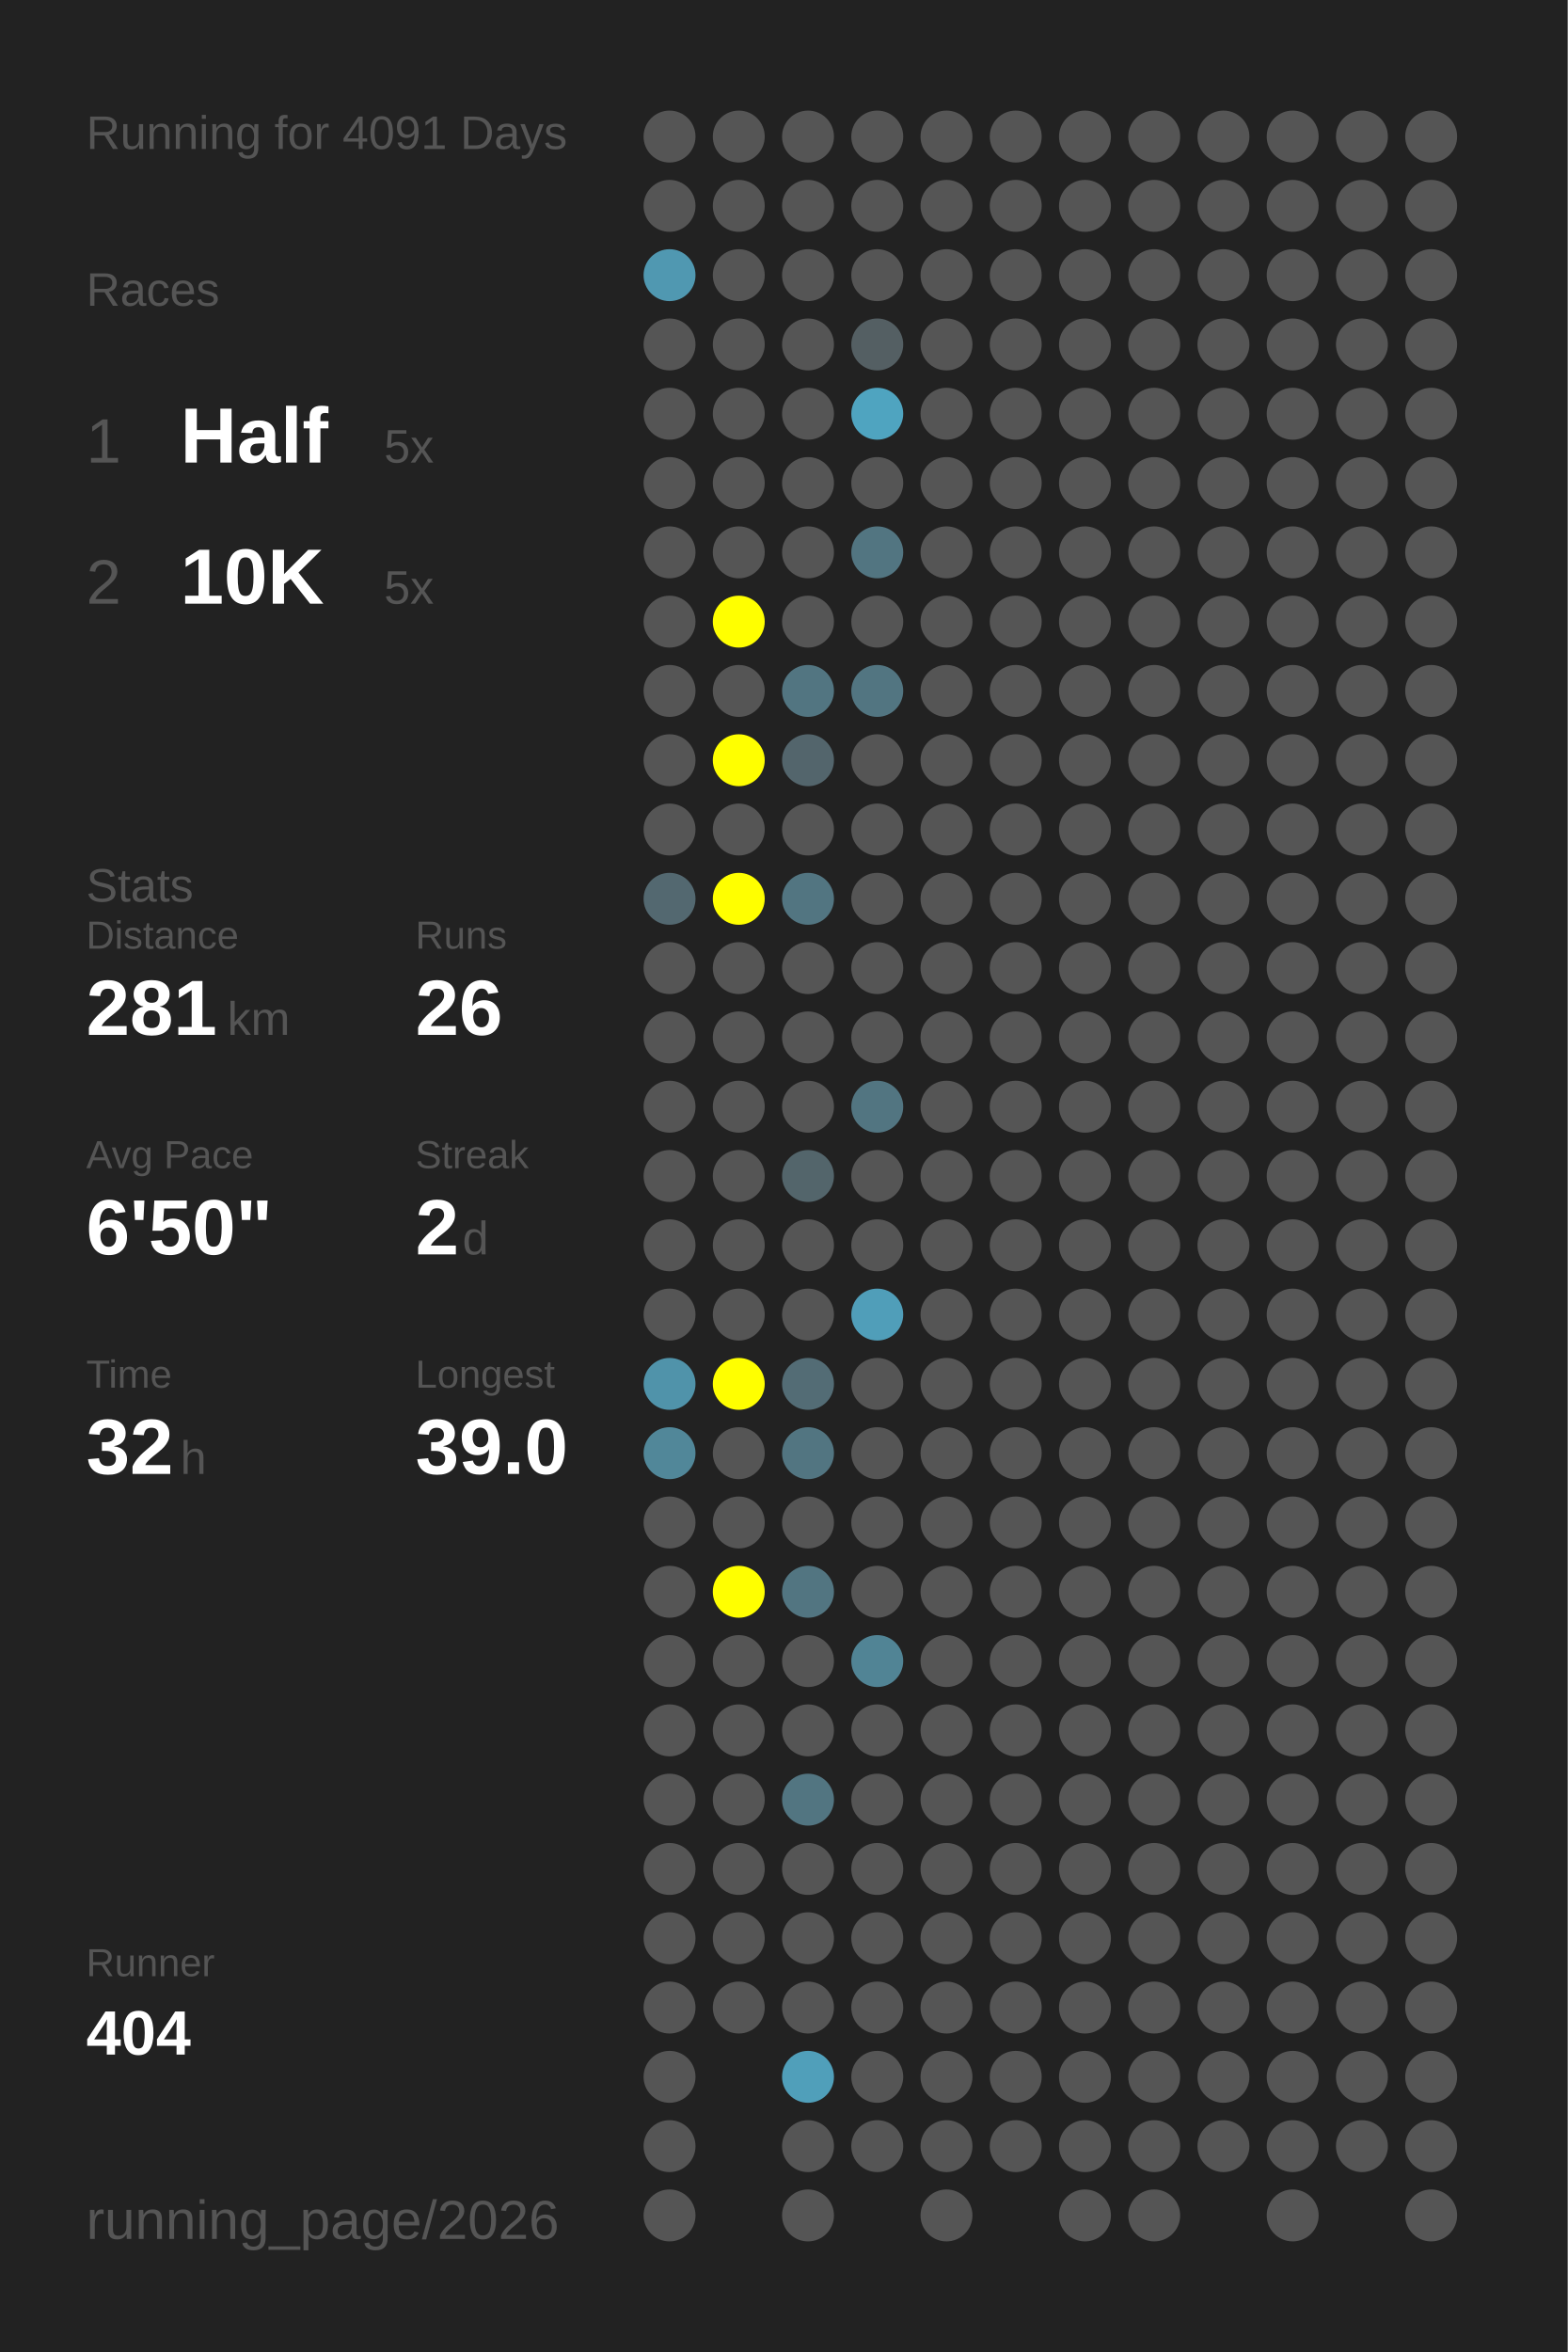
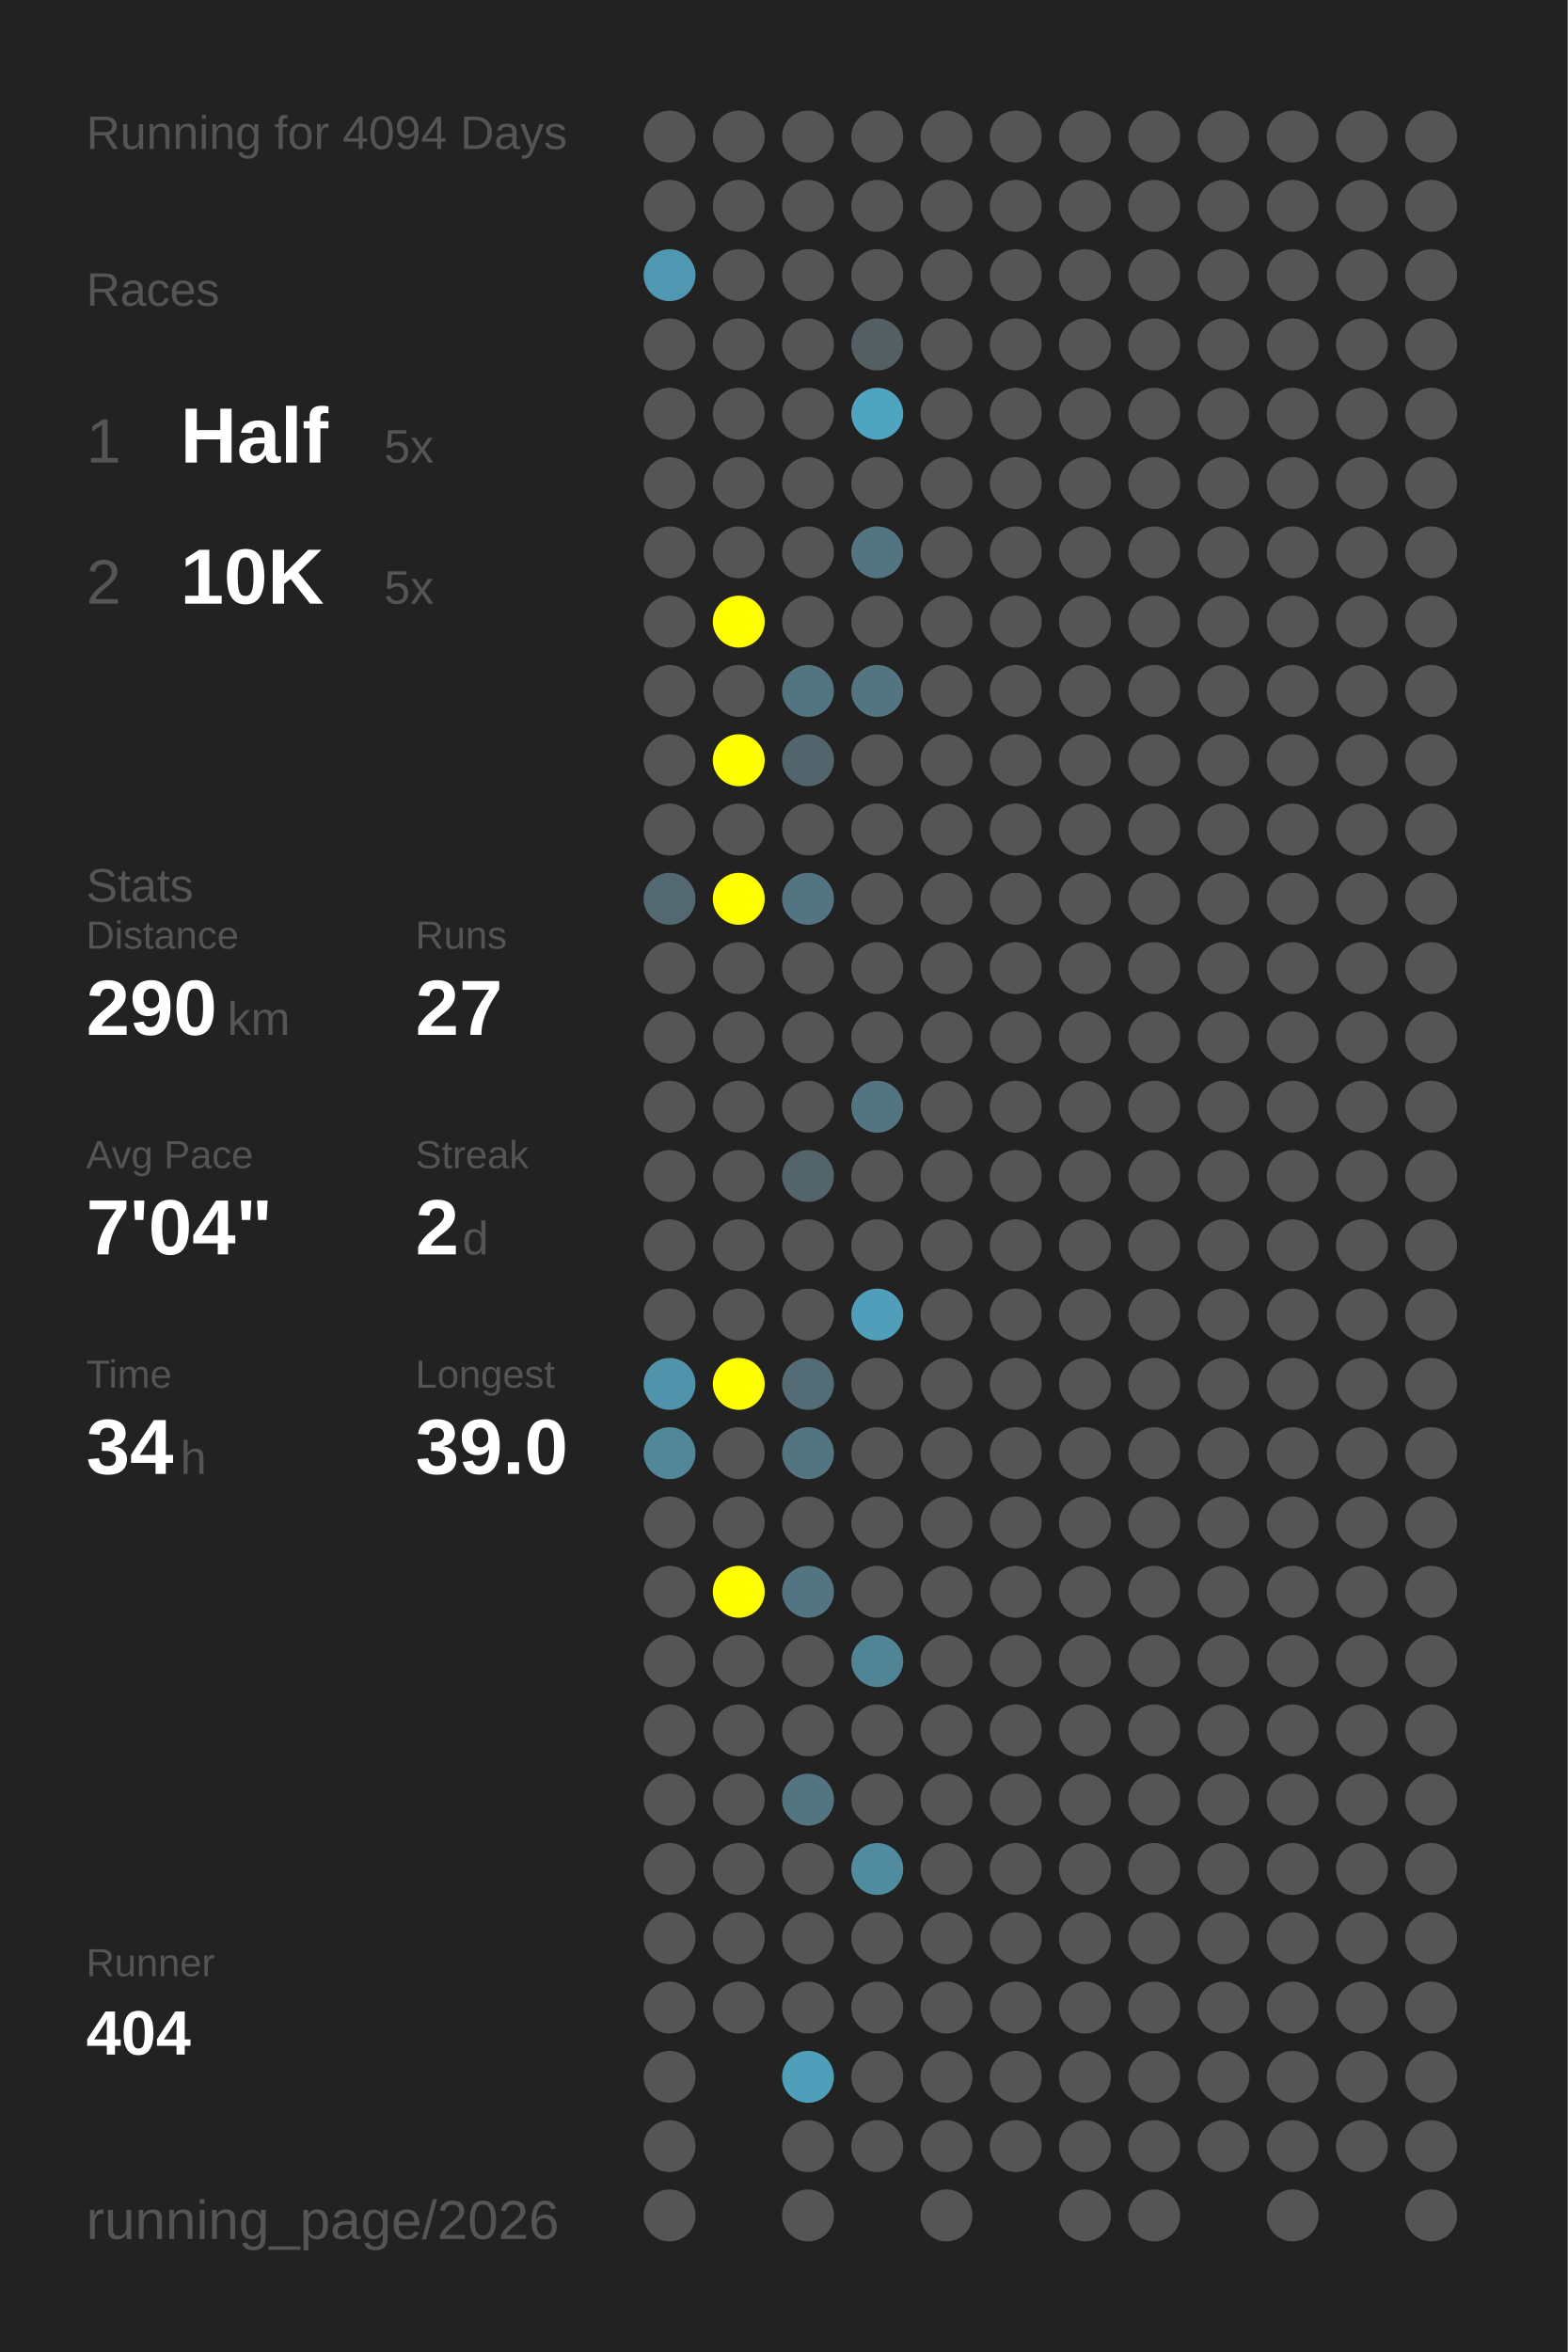
<svg xmlns="http://www.w3.org/2000/svg" baseProfile="full" height="300mm" version="1.1" viewBox="0,0,200,300" width="200mm">
  <defs />
  <rect fill="#222222" height="300" width="200" x="0" y="0" />
-   <text fill="#555555" style="font-size:6px; font-family:Arial;" x="11" y="19">Running for 4091 Days</text>
+   <text fill="#555555" style="font-size:6px; font-family:Arial;" x="11" y="19">Running for 4094 Days</text>
  <text fill="#555555" style="font-size:6px; font-family:Arial;" x="11" y="39">Races</text>
  <text fill="#555555" style="font-size:8px; font-family:Arial;" x="11" y="59">1</text>
  <text fill="#FFFFFF" style="font-size:10px; font-family:Arial; font-weight:bold;" x="23" y="59">Half</text>
  <text fill="#555555" style="font-size:6px; font-family:Arial;" x="49" y="59">5x</text>
  <text fill="#555555" style="font-size:8px; font-family:Arial;" x="11" y="77">2</text>
  <text fill="#FFFFFF" style="font-size:10px; font-family:Arial; font-weight:bold;" x="23" y="77">10K</text>
  <text fill="#555555" style="font-size:6px; font-family:Arial;" x="49" y="77">5x</text>
  <text fill="#555555" style="font-size:6px; font-family:Arial;" x="11" y="115">Stats</text>
  <text fill="#555555" style="font-size:5px; font-family:Arial;" x="11" y="121">Distance</text>
-   <text fill="#FFFFFF" style="font-size:10px; font-family:Arial; font-weight:bold;" x="11" y="132">281</text>
+   <text fill="#FFFFFF" style="font-size:10px; font-family:Arial; font-weight:bold;" x="11" y="132">290</text>
  <text fill="#555555" style="font-size:6px; font-family:Arial;" x="29" y="132">km</text>
  <text fill="#555555" style="font-size:5px; font-family:Arial;" x="53" y="121">Runs</text>
-   <text fill="#FFFFFF" style="font-size:10px; font-family:Arial; font-weight:bold;" x="53" y="132">26</text>
+   <text fill="#FFFFFF" style="font-size:10px; font-family:Arial; font-weight:bold;" x="53" y="132">27</text>
  <text fill="#555555" style="font-size:5px; font-family:Arial;" x="11" y="149">Avg Pace</text>
-   <text fill="#FFFFFF" style="font-size:10px; font-family:Arial; font-weight:bold;" x="11" y="160">6'50"</text>
+   <text fill="#FFFFFF" style="font-size:10px; font-family:Arial; font-weight:bold;" x="11" y="160">7'04"</text>
  <text fill="#555555" style="font-size:5px; font-family:Arial;" x="53" y="149">Streak</text>
  <text fill="#FFFFFF" style="font-size:10px; font-family:Arial; font-weight:bold;" x="53" y="160">2</text>
  <text fill="#555555" style="font-size:6px; font-family:Arial;" x="59" y="160">d</text>
  <text fill="#555555" style="font-size:5px; font-family:Arial;" x="11" y="177">Time</text>
-   <text fill="#FFFFFF" style="font-size:10px; font-family:Arial; font-weight:bold;" x="11" y="188">32</text>
+   <text fill="#FFFFFF" style="font-size:10px; font-family:Arial; font-weight:bold;" x="11" y="188">34</text>
  <text fill="#555555" style="font-size:6px; font-family:Arial;" x="23" y="188">h</text>
  <text fill="#555555" style="font-size:5px; font-family:Arial;" x="53" y="177">Longest</text>
  <text fill="#FFFFFF" style="font-size:10px; font-family:Arial; font-weight:bold;" x="53" y="188">39.0</text>
  <text fill="#555555" style="font-size:5px; font-family:Arial;" x="11" y="252.065">Runner</text>
  <text fill="#FFFFFF" style="font-size:8px; font-family:Arial; font-weight:bold;" x="11" y="262.065">404</text>
  <text fill="#555555" style="font-size:7px; font-family:Arial;" x="11" y="285.581">running_page/2026</text>
  <circle cx="85.417" cy="17.419" fill="#555555" r="3.312" />
  <circle cx="85.417" cy="26.258" fill="#555555" r="3.312" />
  <circle cx="85.417" cy="35.097" fill="#5098b1" r="3.312" />
  <circle cx="85.417" cy="43.935" fill="#555555" r="3.312" />
  <circle cx="85.417" cy="52.774" fill="#555555" r="3.312" />
  <circle cx="85.417" cy="61.613" fill="#555555" r="3.312" />
  <circle cx="85.417" cy="70.452" fill="#555555" r="3.312" />
  <circle cx="85.417" cy="79.29" fill="#555555" r="3.312" />
  <circle cx="85.417" cy="88.129" fill="#555555" r="3.312" />
  <circle cx="85.417" cy="96.968" fill="#555555" r="3.312" />
  <circle cx="85.417" cy="105.806" fill="#555555" r="3.312" />
  <circle cx="85.417" cy="114.645" fill="#536870" r="3.312" />
  <circle cx="85.417" cy="123.484" fill="#555555" r="3.312" />
  <circle cx="85.417" cy="132.323" fill="#555555" r="3.312" />
  <circle cx="85.417" cy="141.161" fill="#555555" r="3.312" />
  <circle cx="85.417" cy="150" fill="#555555" r="3.312" />
  <circle cx="85.417" cy="158.839" fill="#555555" r="3.312" />
  <circle cx="85.417" cy="167.677" fill="#555555" r="3.312" />
  <circle cx="85.417" cy="176.516" fill="#5093aa" r="3.312" />
  <circle cx="85.417" cy="185.355" fill="#518799" r="3.312" />
  <circle cx="85.417" cy="194.194" fill="#555555" r="3.312" />
  <circle cx="85.417" cy="203.032" fill="#555555" r="3.312" />
  <circle cx="85.417" cy="211.871" fill="#555555" r="3.312" />
  <circle cx="85.417" cy="220.71" fill="#555555" r="3.312" />
  <circle cx="85.417" cy="229.548" fill="#555555" r="3.312" />
  <circle cx="85.417" cy="238.387" fill="#555555" r="3.312" />
  <circle cx="85.417" cy="247.226" fill="#555555" r="3.312" />
  <circle cx="85.417" cy="256.065" fill="#555555" r="3.312" />
  <circle cx="85.417" cy="264.903" fill="#555555" r="3.312" />
  <circle cx="85.417" cy="273.742" fill="#555555" r="3.312" />
  <circle cx="85.417" cy="282.581" fill="#555555" r="3.312" />
  <circle cx="94.25" cy="17.419" fill="#555555" r="3.312" />
  <circle cx="94.25" cy="26.258" fill="#555555" r="3.312" />
  <circle cx="94.25" cy="35.097" fill="#555555" r="3.312" />
  <circle cx="94.25" cy="43.935" fill="#555555" r="3.312" />
  <circle cx="94.25" cy="52.774" fill="#555555" r="3.312" />
  <circle cx="94.25" cy="61.613" fill="#555555" r="3.312" />
  <circle cx="94.25" cy="70.452" fill="#555555" r="3.312" />
  <circle cx="94.25" cy="79.29" fill="#FFFF00" r="3.312" />
  <circle cx="94.25" cy="88.129" fill="#555555" r="3.312" />
  <circle cx="94.25" cy="96.968" fill="#FFFF00" r="3.312" />
  <circle cx="94.25" cy="105.806" fill="#555555" r="3.312" />
  <circle cx="94.25" cy="114.645" fill="#FFFF00" r="3.312" />
  <circle cx="94.25" cy="123.484" fill="#555555" r="3.312" />
  <circle cx="94.25" cy="132.323" fill="#555555" r="3.312" />
  <circle cx="94.25" cy="141.161" fill="#555555" r="3.312" />
  <circle cx="94.25" cy="150" fill="#555555" r="3.312" />
  <circle cx="94.25" cy="158.839" fill="#555555" r="3.312" />
  <circle cx="94.25" cy="167.677" fill="#555555" r="3.312" />
  <circle cx="94.25" cy="176.516" fill="#FFFF00" r="3.312" />
  <circle cx="94.25" cy="185.355" fill="#555555" r="3.312" />
  <circle cx="94.25" cy="194.194" fill="#555555" r="3.312" />
  <circle cx="94.25" cy="203.032" fill="#FFFF00" r="3.312" />
  <circle cx="94.25" cy="211.871" fill="#555555" r="3.312" />
  <circle cx="94.25" cy="220.71" fill="#555555" r="3.312" />
  <circle cx="94.25" cy="229.548" fill="#555555" r="3.312" />
  <circle cx="94.25" cy="238.387" fill="#555555" r="3.312" />
  <circle cx="94.25" cy="247.226" fill="#555555" r="3.312" />
  <circle cx="94.25" cy="256.065" fill="#555555" r="3.312" />
  <circle cx="103.083" cy="17.419" fill="#555555" r="3.312" />
  <circle cx="103.083" cy="26.258" fill="#555555" r="3.312" />
  <circle cx="103.083" cy="35.097" fill="#555555" r="3.312" />
  <circle cx="103.083" cy="43.935" fill="#555555" r="3.312" />
  <circle cx="103.083" cy="52.774" fill="#555555" r="3.312" />
  <circle cx="103.083" cy="61.613" fill="#555555" r="3.312" />
  <circle cx="103.083" cy="70.452" fill="#555555" r="3.312" />
  <circle cx="103.083" cy="79.29" fill="#555555" r="3.312" />
  <circle cx="103.083" cy="88.129" fill="#527581" r="3.312" />
  <circle cx="103.083" cy="96.968" fill="#53656c" r="3.312" />
  <circle cx="103.083" cy="105.806" fill="#555555" r="3.312" />
  <circle cx="103.083" cy="114.645" fill="#527581" r="3.312" />
  <circle cx="103.083" cy="123.484" fill="#555555" r="3.312" />
  <circle cx="103.083" cy="132.323" fill="#555555" r="3.312" />
  <circle cx="103.083" cy="141.161" fill="#555555" r="3.312" />
  <circle cx="103.083" cy="150" fill="#53656b" r="3.312" />
  <circle cx="103.083" cy="158.839" fill="#555555" r="3.312" />
  <circle cx="103.083" cy="167.677" fill="#555555" r="3.312" />
  <circle cx="103.083" cy="176.516" fill="#536c75" r="3.312" />
  <circle cx="103.083" cy="185.355" fill="#527581" r="3.312" />
  <circle cx="103.083" cy="194.194" fill="#555555" r="3.312" />
  <circle cx="103.083" cy="203.032" fill="#527581" r="3.312" />
  <circle cx="103.083" cy="211.871" fill="#555555" r="3.312" />
  <circle cx="103.083" cy="220.71" fill="#555555" r="3.312" />
  <circle cx="103.083" cy="229.548" fill="#527581" r="3.312" />
  <circle cx="103.083" cy="238.387" fill="#555555" r="3.312" />
  <circle cx="103.083" cy="247.226" fill="#555555" r="3.312" />
  <circle cx="103.083" cy="256.065" fill="#555555" r="3.312" />
  <circle cx="103.083" cy="264.903" fill="#509fba" r="3.312" />
  <circle cx="103.083" cy="273.742" fill="#555555" r="3.312" />
  <circle cx="103.083" cy="282.581" fill="#555555" r="3.312" />
  <circle cx="111.917" cy="17.419" fill="#555555" r="3.312" />
  <circle cx="111.917" cy="26.258" fill="#555555" r="3.312" />
  <circle cx="111.917" cy="35.097" fill="#555555" r="3.312" />
  <circle cx="111.917" cy="43.935" fill="#545f63" r="3.312" />
  <circle cx="111.917" cy="52.774" fill="#4fa4c0" r="3.312" />
  <circle cx="111.917" cy="61.613" fill="#555555" r="3.312" />
  <circle cx="111.917" cy="70.452" fill="#527581" r="3.312" />
  <circle cx="111.917" cy="79.29" fill="#555555" r="3.312" />
  <circle cx="111.917" cy="88.129" fill="#527581" r="3.312" />
  <circle cx="111.917" cy="96.968" fill="#555555" r="3.312" />
  <circle cx="111.917" cy="105.806" fill="#555555" r="3.312" />
  <circle cx="111.917" cy="114.645" fill="#555555" r="3.312" />
  <circle cx="111.917" cy="123.484" fill="#555555" r="3.312" />
  <circle cx="111.917" cy="132.323" fill="#555555" r="3.312" />
  <circle cx="111.917" cy="141.161" fill="#527581" r="3.312" />
  <circle cx="111.917" cy="150" fill="#555555" r="3.312" />
  <circle cx="111.917" cy="158.839" fill="#555555" r="3.312" />
  <circle cx="111.917" cy="167.677" fill="#509eb9" r="3.312" />
  <circle cx="111.917" cy="176.516" fill="#555555" r="3.312" />
  <circle cx="111.917" cy="185.355" fill="#555555" r="3.312" />
  <circle cx="111.917" cy="194.194" fill="#555555" r="3.312" />
  <circle cx="111.917" cy="203.032" fill="#555555" r="3.312" />
  <circle cx="111.917" cy="211.871" fill="#518495" r="3.312" />
  <circle cx="111.917" cy="220.71" fill="#555555" r="3.312" />
  <circle cx="111.917" cy="229.548" fill="#555555" r="3.312" />
-   <circle cx="111.917" cy="238.387" fill="#555555" r="3.312" />
+   <circle cx="111.917" cy="238.387" fill="#518b9f" r="3.312" />
  <circle cx="111.917" cy="247.226" fill="#555555" r="3.312" />
  <circle cx="111.917" cy="256.065" fill="#555555" r="3.312" />
  <circle cx="111.917" cy="264.903" fill="#555555" r="3.312" />
  <circle cx="111.917" cy="273.742" fill="#555555" r="3.312" />
  <circle cx="120.75" cy="17.419" fill="#555555" r="3.312" />
  <circle cx="120.75" cy="26.258" fill="#555555" r="3.312" />
  <circle cx="120.75" cy="35.097" fill="#555555" r="3.312" />
  <circle cx="120.75" cy="43.935" fill="#555555" r="3.312" />
  <circle cx="120.75" cy="52.774" fill="#555555" r="3.312" />
  <circle cx="120.75" cy="61.613" fill="#555555" r="3.312" />
  <circle cx="120.75" cy="70.452" fill="#555555" r="3.312" />
  <circle cx="120.75" cy="79.29" fill="#555555" r="3.312" />
  <circle cx="120.75" cy="88.129" fill="#555555" r="3.312" />
  <circle cx="120.75" cy="96.968" fill="#555555" r="3.312" />
  <circle cx="120.75" cy="105.806" fill="#555555" r="3.312" />
  <circle cx="120.75" cy="114.645" fill="#555555" r="3.312" />
  <circle cx="120.75" cy="123.484" fill="#555555" r="3.312" />
  <circle cx="120.75" cy="132.323" fill="#555555" r="3.312" />
  <circle cx="120.75" cy="141.161" fill="#555555" r="3.312" />
  <circle cx="120.75" cy="150" fill="#555555" r="3.312" />
  <circle cx="120.75" cy="158.839" fill="#555555" r="3.312" />
  <circle cx="120.75" cy="167.677" fill="#555555" r="3.312" />
  <circle cx="120.75" cy="176.516" fill="#555555" r="3.312" />
  <circle cx="120.75" cy="185.355" fill="#555555" r="3.312" />
  <circle cx="120.75" cy="194.194" fill="#555555" r="3.312" />
  <circle cx="120.75" cy="203.032" fill="#555555" r="3.312" />
  <circle cx="120.75" cy="211.871" fill="#555555" r="3.312" />
  <circle cx="120.75" cy="220.71" fill="#555555" r="3.312" />
  <circle cx="120.75" cy="229.548" fill="#555555" r="3.312" />
  <circle cx="120.75" cy="238.387" fill="#555555" r="3.312" />
  <circle cx="120.75" cy="247.226" fill="#555555" r="3.312" />
  <circle cx="120.75" cy="256.065" fill="#555555" r="3.312" />
  <circle cx="120.75" cy="264.903" fill="#555555" r="3.312" />
  <circle cx="120.75" cy="273.742" fill="#555555" r="3.312" />
  <circle cx="120.75" cy="282.581" fill="#555555" r="3.312" />
  <circle cx="129.583" cy="17.419" fill="#555555" r="3.312" />
  <circle cx="129.583" cy="26.258" fill="#555555" r="3.312" />
  <circle cx="129.583" cy="35.097" fill="#555555" r="3.312" />
  <circle cx="129.583" cy="43.935" fill="#555555" r="3.312" />
  <circle cx="129.583" cy="52.774" fill="#555555" r="3.312" />
  <circle cx="129.583" cy="61.613" fill="#555555" r="3.312" />
  <circle cx="129.583" cy="70.452" fill="#555555" r="3.312" />
  <circle cx="129.583" cy="79.29" fill="#555555" r="3.312" />
  <circle cx="129.583" cy="88.129" fill="#555555" r="3.312" />
  <circle cx="129.583" cy="96.968" fill="#555555" r="3.312" />
  <circle cx="129.583" cy="105.806" fill="#555555" r="3.312" />
  <circle cx="129.583" cy="114.645" fill="#555555" r="3.312" />
  <circle cx="129.583" cy="123.484" fill="#555555" r="3.312" />
  <circle cx="129.583" cy="132.323" fill="#555555" r="3.312" />
  <circle cx="129.583" cy="141.161" fill="#555555" r="3.312" />
  <circle cx="129.583" cy="150" fill="#555555" r="3.312" />
  <circle cx="129.583" cy="158.839" fill="#555555" r="3.312" />
  <circle cx="129.583" cy="167.677" fill="#555555" r="3.312" />
  <circle cx="129.583" cy="176.516" fill="#555555" r="3.312" />
  <circle cx="129.583" cy="185.355" fill="#555555" r="3.312" />
  <circle cx="129.583" cy="194.194" fill="#555555" r="3.312" />
  <circle cx="129.583" cy="203.032" fill="#555555" r="3.312" />
  <circle cx="129.583" cy="211.871" fill="#555555" r="3.312" />
  <circle cx="129.583" cy="220.71" fill="#555555" r="3.312" />
  <circle cx="129.583" cy="229.548" fill="#555555" r="3.312" />
  <circle cx="129.583" cy="238.387" fill="#555555" r="3.312" />
  <circle cx="129.583" cy="247.226" fill="#555555" r="3.312" />
  <circle cx="129.583" cy="256.065" fill="#555555" r="3.312" />
  <circle cx="129.583" cy="264.903" fill="#555555" r="3.312" />
  <circle cx="129.583" cy="273.742" fill="#555555" r="3.312" />
  <circle cx="138.417" cy="17.419" fill="#555555" r="3.312" />
  <circle cx="138.417" cy="26.258" fill="#555555" r="3.312" />
  <circle cx="138.417" cy="35.097" fill="#555555" r="3.312" />
  <circle cx="138.417" cy="43.935" fill="#555555" r="3.312" />
  <circle cx="138.417" cy="52.774" fill="#555555" r="3.312" />
  <circle cx="138.417" cy="61.613" fill="#555555" r="3.312" />
  <circle cx="138.417" cy="70.452" fill="#555555" r="3.312" />
  <circle cx="138.417" cy="79.29" fill="#555555" r="3.312" />
  <circle cx="138.417" cy="88.129" fill="#555555" r="3.312" />
  <circle cx="138.417" cy="96.968" fill="#555555" r="3.312" />
  <circle cx="138.417" cy="105.806" fill="#555555" r="3.312" />
  <circle cx="138.417" cy="114.645" fill="#555555" r="3.312" />
  <circle cx="138.417" cy="123.484" fill="#555555" r="3.312" />
  <circle cx="138.417" cy="132.323" fill="#555555" r="3.312" />
  <circle cx="138.417" cy="141.161" fill="#555555" r="3.312" />
  <circle cx="138.417" cy="150" fill="#555555" r="3.312" />
  <circle cx="138.417" cy="158.839" fill="#555555" r="3.312" />
  <circle cx="138.417" cy="167.677" fill="#555555" r="3.312" />
  <circle cx="138.417" cy="176.516" fill="#555555" r="3.312" />
  <circle cx="138.417" cy="185.355" fill="#555555" r="3.312" />
  <circle cx="138.417" cy="194.194" fill="#555555" r="3.312" />
  <circle cx="138.417" cy="203.032" fill="#555555" r="3.312" />
  <circle cx="138.417" cy="211.871" fill="#555555" r="3.312" />
  <circle cx="138.417" cy="220.71" fill="#555555" r="3.312" />
  <circle cx="138.417" cy="229.548" fill="#555555" r="3.312" />
  <circle cx="138.417" cy="238.387" fill="#555555" r="3.312" />
  <circle cx="138.417" cy="247.226" fill="#555555" r="3.312" />
  <circle cx="138.417" cy="256.065" fill="#555555" r="3.312" />
  <circle cx="138.417" cy="264.903" fill="#555555" r="3.312" />
  <circle cx="138.417" cy="273.742" fill="#555555" r="3.312" />
  <circle cx="138.417" cy="282.581" fill="#555555" r="3.312" />
  <circle cx="147.25" cy="17.419" fill="#555555" r="3.312" />
  <circle cx="147.25" cy="26.258" fill="#555555" r="3.312" />
  <circle cx="147.25" cy="35.097" fill="#555555" r="3.312" />
  <circle cx="147.25" cy="43.935" fill="#555555" r="3.312" />
  <circle cx="147.25" cy="52.774" fill="#555555" r="3.312" />
  <circle cx="147.25" cy="61.613" fill="#555555" r="3.312" />
  <circle cx="147.25" cy="70.452" fill="#555555" r="3.312" />
  <circle cx="147.25" cy="79.29" fill="#555555" r="3.312" />
  <circle cx="147.25" cy="88.129" fill="#555555" r="3.312" />
  <circle cx="147.25" cy="96.968" fill="#555555" r="3.312" />
  <circle cx="147.25" cy="105.806" fill="#555555" r="3.312" />
  <circle cx="147.25" cy="114.645" fill="#555555" r="3.312" />
  <circle cx="147.25" cy="123.484" fill="#555555" r="3.312" />
  <circle cx="147.25" cy="132.323" fill="#555555" r="3.312" />
  <circle cx="147.25" cy="141.161" fill="#555555" r="3.312" />
  <circle cx="147.25" cy="150" fill="#555555" r="3.312" />
  <circle cx="147.25" cy="158.839" fill="#555555" r="3.312" />
  <circle cx="147.25" cy="167.677" fill="#555555" r="3.312" />
  <circle cx="147.25" cy="176.516" fill="#555555" r="3.312" />
  <circle cx="147.25" cy="185.355" fill="#555555" r="3.312" />
  <circle cx="147.25" cy="194.194" fill="#555555" r="3.312" />
  <circle cx="147.25" cy="203.032" fill="#555555" r="3.312" />
  <circle cx="147.25" cy="211.871" fill="#555555" r="3.312" />
  <circle cx="147.25" cy="220.71" fill="#555555" r="3.312" />
  <circle cx="147.25" cy="229.548" fill="#555555" r="3.312" />
  <circle cx="147.25" cy="238.387" fill="#555555" r="3.312" />
  <circle cx="147.25" cy="247.226" fill="#555555" r="3.312" />
  <circle cx="147.25" cy="256.065" fill="#555555" r="3.312" />
  <circle cx="147.25" cy="264.903" fill="#555555" r="3.312" />
  <circle cx="147.25" cy="273.742" fill="#555555" r="3.312" />
  <circle cx="147.25" cy="282.581" fill="#555555" r="3.312" />
  <circle cx="156.083" cy="17.419" fill="#555555" r="3.312" />
  <circle cx="156.083" cy="26.258" fill="#555555" r="3.312" />
  <circle cx="156.083" cy="35.097" fill="#555555" r="3.312" />
  <circle cx="156.083" cy="43.935" fill="#555555" r="3.312" />
  <circle cx="156.083" cy="52.774" fill="#555555" r="3.312" />
  <circle cx="156.083" cy="61.613" fill="#555555" r="3.312" />
  <circle cx="156.083" cy="70.452" fill="#555555" r="3.312" />
  <circle cx="156.083" cy="79.29" fill="#555555" r="3.312" />
  <circle cx="156.083" cy="88.129" fill="#555555" r="3.312" />
  <circle cx="156.083" cy="96.968" fill="#555555" r="3.312" />
  <circle cx="156.083" cy="105.806" fill="#555555" r="3.312" />
  <circle cx="156.083" cy="114.645" fill="#555555" r="3.312" />
  <circle cx="156.083" cy="123.484" fill="#555555" r="3.312" />
  <circle cx="156.083" cy="132.323" fill="#555555" r="3.312" />
  <circle cx="156.083" cy="141.161" fill="#555555" r="3.312" />
  <circle cx="156.083" cy="150" fill="#555555" r="3.312" />
  <circle cx="156.083" cy="158.839" fill="#555555" r="3.312" />
  <circle cx="156.083" cy="167.677" fill="#555555" r="3.312" />
  <circle cx="156.083" cy="176.516" fill="#555555" r="3.312" />
  <circle cx="156.083" cy="185.355" fill="#555555" r="3.312" />
  <circle cx="156.083" cy="194.194" fill="#555555" r="3.312" />
  <circle cx="156.083" cy="203.032" fill="#555555" r="3.312" />
  <circle cx="156.083" cy="211.871" fill="#555555" r="3.312" />
  <circle cx="156.083" cy="220.71" fill="#555555" r="3.312" />
  <circle cx="156.083" cy="229.548" fill="#555555" r="3.312" />
  <circle cx="156.083" cy="238.387" fill="#555555" r="3.312" />
  <circle cx="156.083" cy="247.226" fill="#555555" r="3.312" />
  <circle cx="156.083" cy="256.065" fill="#555555" r="3.312" />
  <circle cx="156.083" cy="264.903" fill="#555555" r="3.312" />
  <circle cx="156.083" cy="273.742" fill="#555555" r="3.312" />
  <circle cx="164.917" cy="17.419" fill="#555555" r="3.312" />
  <circle cx="164.917" cy="26.258" fill="#555555" r="3.312" />
  <circle cx="164.917" cy="35.097" fill="#555555" r="3.312" />
  <circle cx="164.917" cy="43.935" fill="#555555" r="3.312" />
  <circle cx="164.917" cy="52.774" fill="#555555" r="3.312" />
  <circle cx="164.917" cy="61.613" fill="#555555" r="3.312" />
  <circle cx="164.917" cy="70.452" fill="#555555" r="3.312" />
  <circle cx="164.917" cy="79.29" fill="#555555" r="3.312" />
  <circle cx="164.917" cy="88.129" fill="#555555" r="3.312" />
  <circle cx="164.917" cy="96.968" fill="#555555" r="3.312" />
  <circle cx="164.917" cy="105.806" fill="#555555" r="3.312" />
  <circle cx="164.917" cy="114.645" fill="#555555" r="3.312" />
  <circle cx="164.917" cy="123.484" fill="#555555" r="3.312" />
  <circle cx="164.917" cy="132.323" fill="#555555" r="3.312" />
  <circle cx="164.917" cy="141.161" fill="#555555" r="3.312" />
  <circle cx="164.917" cy="150" fill="#555555" r="3.312" />
  <circle cx="164.917" cy="158.839" fill="#555555" r="3.312" />
  <circle cx="164.917" cy="167.677" fill="#555555" r="3.312" />
  <circle cx="164.917" cy="176.516" fill="#555555" r="3.312" />
  <circle cx="164.917" cy="185.355" fill="#555555" r="3.312" />
  <circle cx="164.917" cy="194.194" fill="#555555" r="3.312" />
  <circle cx="164.917" cy="203.032" fill="#555555" r="3.312" />
  <circle cx="164.917" cy="211.871" fill="#555555" r="3.312" />
  <circle cx="164.917" cy="220.71" fill="#555555" r="3.312" />
  <circle cx="164.917" cy="229.548" fill="#555555" r="3.312" />
  <circle cx="164.917" cy="238.387" fill="#555555" r="3.312" />
  <circle cx="164.917" cy="247.226" fill="#555555" r="3.312" />
  <circle cx="164.917" cy="256.065" fill="#555555" r="3.312" />
  <circle cx="164.917" cy="264.903" fill="#555555" r="3.312" />
  <circle cx="164.917" cy="273.742" fill="#555555" r="3.312" />
  <circle cx="164.917" cy="282.581" fill="#555555" r="3.312" />
  <circle cx="173.75" cy="17.419" fill="#555555" r="3.312" />
  <circle cx="173.75" cy="26.258" fill="#555555" r="3.312" />
  <circle cx="173.75" cy="35.097" fill="#555555" r="3.312" />
  <circle cx="173.75" cy="43.935" fill="#555555" r="3.312" />
  <circle cx="173.75" cy="52.774" fill="#555555" r="3.312" />
  <circle cx="173.75" cy="61.613" fill="#555555" r="3.312" />
  <circle cx="173.75" cy="70.452" fill="#555555" r="3.312" />
  <circle cx="173.75" cy="79.29" fill="#555555" r="3.312" />
  <circle cx="173.75" cy="88.129" fill="#555555" r="3.312" />
  <circle cx="173.75" cy="96.968" fill="#555555" r="3.312" />
  <circle cx="173.75" cy="105.806" fill="#555555" r="3.312" />
  <circle cx="173.75" cy="114.645" fill="#555555" r="3.312" />
  <circle cx="173.75" cy="123.484" fill="#555555" r="3.312" />
  <circle cx="173.75" cy="132.323" fill="#555555" r="3.312" />
  <circle cx="173.75" cy="141.161" fill="#555555" r="3.312" />
  <circle cx="173.75" cy="150" fill="#555555" r="3.312" />
  <circle cx="173.75" cy="158.839" fill="#555555" r="3.312" />
  <circle cx="173.75" cy="167.677" fill="#555555" r="3.312" />
  <circle cx="173.75" cy="176.516" fill="#555555" r="3.312" />
  <circle cx="173.75" cy="185.355" fill="#555555" r="3.312" />
  <circle cx="173.75" cy="194.194" fill="#555555" r="3.312" />
  <circle cx="173.75" cy="203.032" fill="#555555" r="3.312" />
  <circle cx="173.75" cy="211.871" fill="#555555" r="3.312" />
  <circle cx="173.75" cy="220.71" fill="#555555" r="3.312" />
  <circle cx="173.75" cy="229.548" fill="#555555" r="3.312" />
  <circle cx="173.75" cy="238.387" fill="#555555" r="3.312" />
  <circle cx="173.75" cy="247.226" fill="#555555" r="3.312" />
  <circle cx="173.75" cy="256.065" fill="#555555" r="3.312" />
  <circle cx="173.75" cy="264.903" fill="#555555" r="3.312" />
  <circle cx="173.75" cy="273.742" fill="#555555" r="3.312" />
  <circle cx="182.583" cy="17.419" fill="#555555" r="3.312" />
  <circle cx="182.583" cy="26.258" fill="#555555" r="3.312" />
  <circle cx="182.583" cy="35.097" fill="#555555" r="3.312" />
  <circle cx="182.583" cy="43.935" fill="#555555" r="3.312" />
  <circle cx="182.583" cy="52.774" fill="#555555" r="3.312" />
  <circle cx="182.583" cy="61.613" fill="#555555" r="3.312" />
  <circle cx="182.583" cy="70.452" fill="#555555" r="3.312" />
  <circle cx="182.583" cy="79.29" fill="#555555" r="3.312" />
  <circle cx="182.583" cy="88.129" fill="#555555" r="3.312" />
  <circle cx="182.583" cy="96.968" fill="#555555" r="3.312" />
  <circle cx="182.583" cy="105.806" fill="#555555" r="3.312" />
  <circle cx="182.583" cy="114.645" fill="#555555" r="3.312" />
  <circle cx="182.583" cy="123.484" fill="#555555" r="3.312" />
  <circle cx="182.583" cy="132.323" fill="#555555" r="3.312" />
  <circle cx="182.583" cy="141.161" fill="#555555" r="3.312" />
  <circle cx="182.583" cy="150" fill="#555555" r="3.312" />
  <circle cx="182.583" cy="158.839" fill="#555555" r="3.312" />
  <circle cx="182.583" cy="167.677" fill="#555555" r="3.312" />
  <circle cx="182.583" cy="176.516" fill="#555555" r="3.312" />
  <circle cx="182.583" cy="185.355" fill="#555555" r="3.312" />
  <circle cx="182.583" cy="194.194" fill="#555555" r="3.312" />
  <circle cx="182.583" cy="203.032" fill="#555555" r="3.312" />
  <circle cx="182.583" cy="211.871" fill="#555555" r="3.312" />
  <circle cx="182.583" cy="220.71" fill="#555555" r="3.312" />
  <circle cx="182.583" cy="229.548" fill="#555555" r="3.312" />
  <circle cx="182.583" cy="238.387" fill="#555555" r="3.312" />
  <circle cx="182.583" cy="247.226" fill="#555555" r="3.312" />
  <circle cx="182.583" cy="256.065" fill="#555555" r="3.312" />
  <circle cx="182.583" cy="264.903" fill="#555555" r="3.312" />
  <circle cx="182.583" cy="273.742" fill="#555555" r="3.312" />
  <circle cx="182.583" cy="282.581" fill="#555555" r="3.312" />
</svg>
